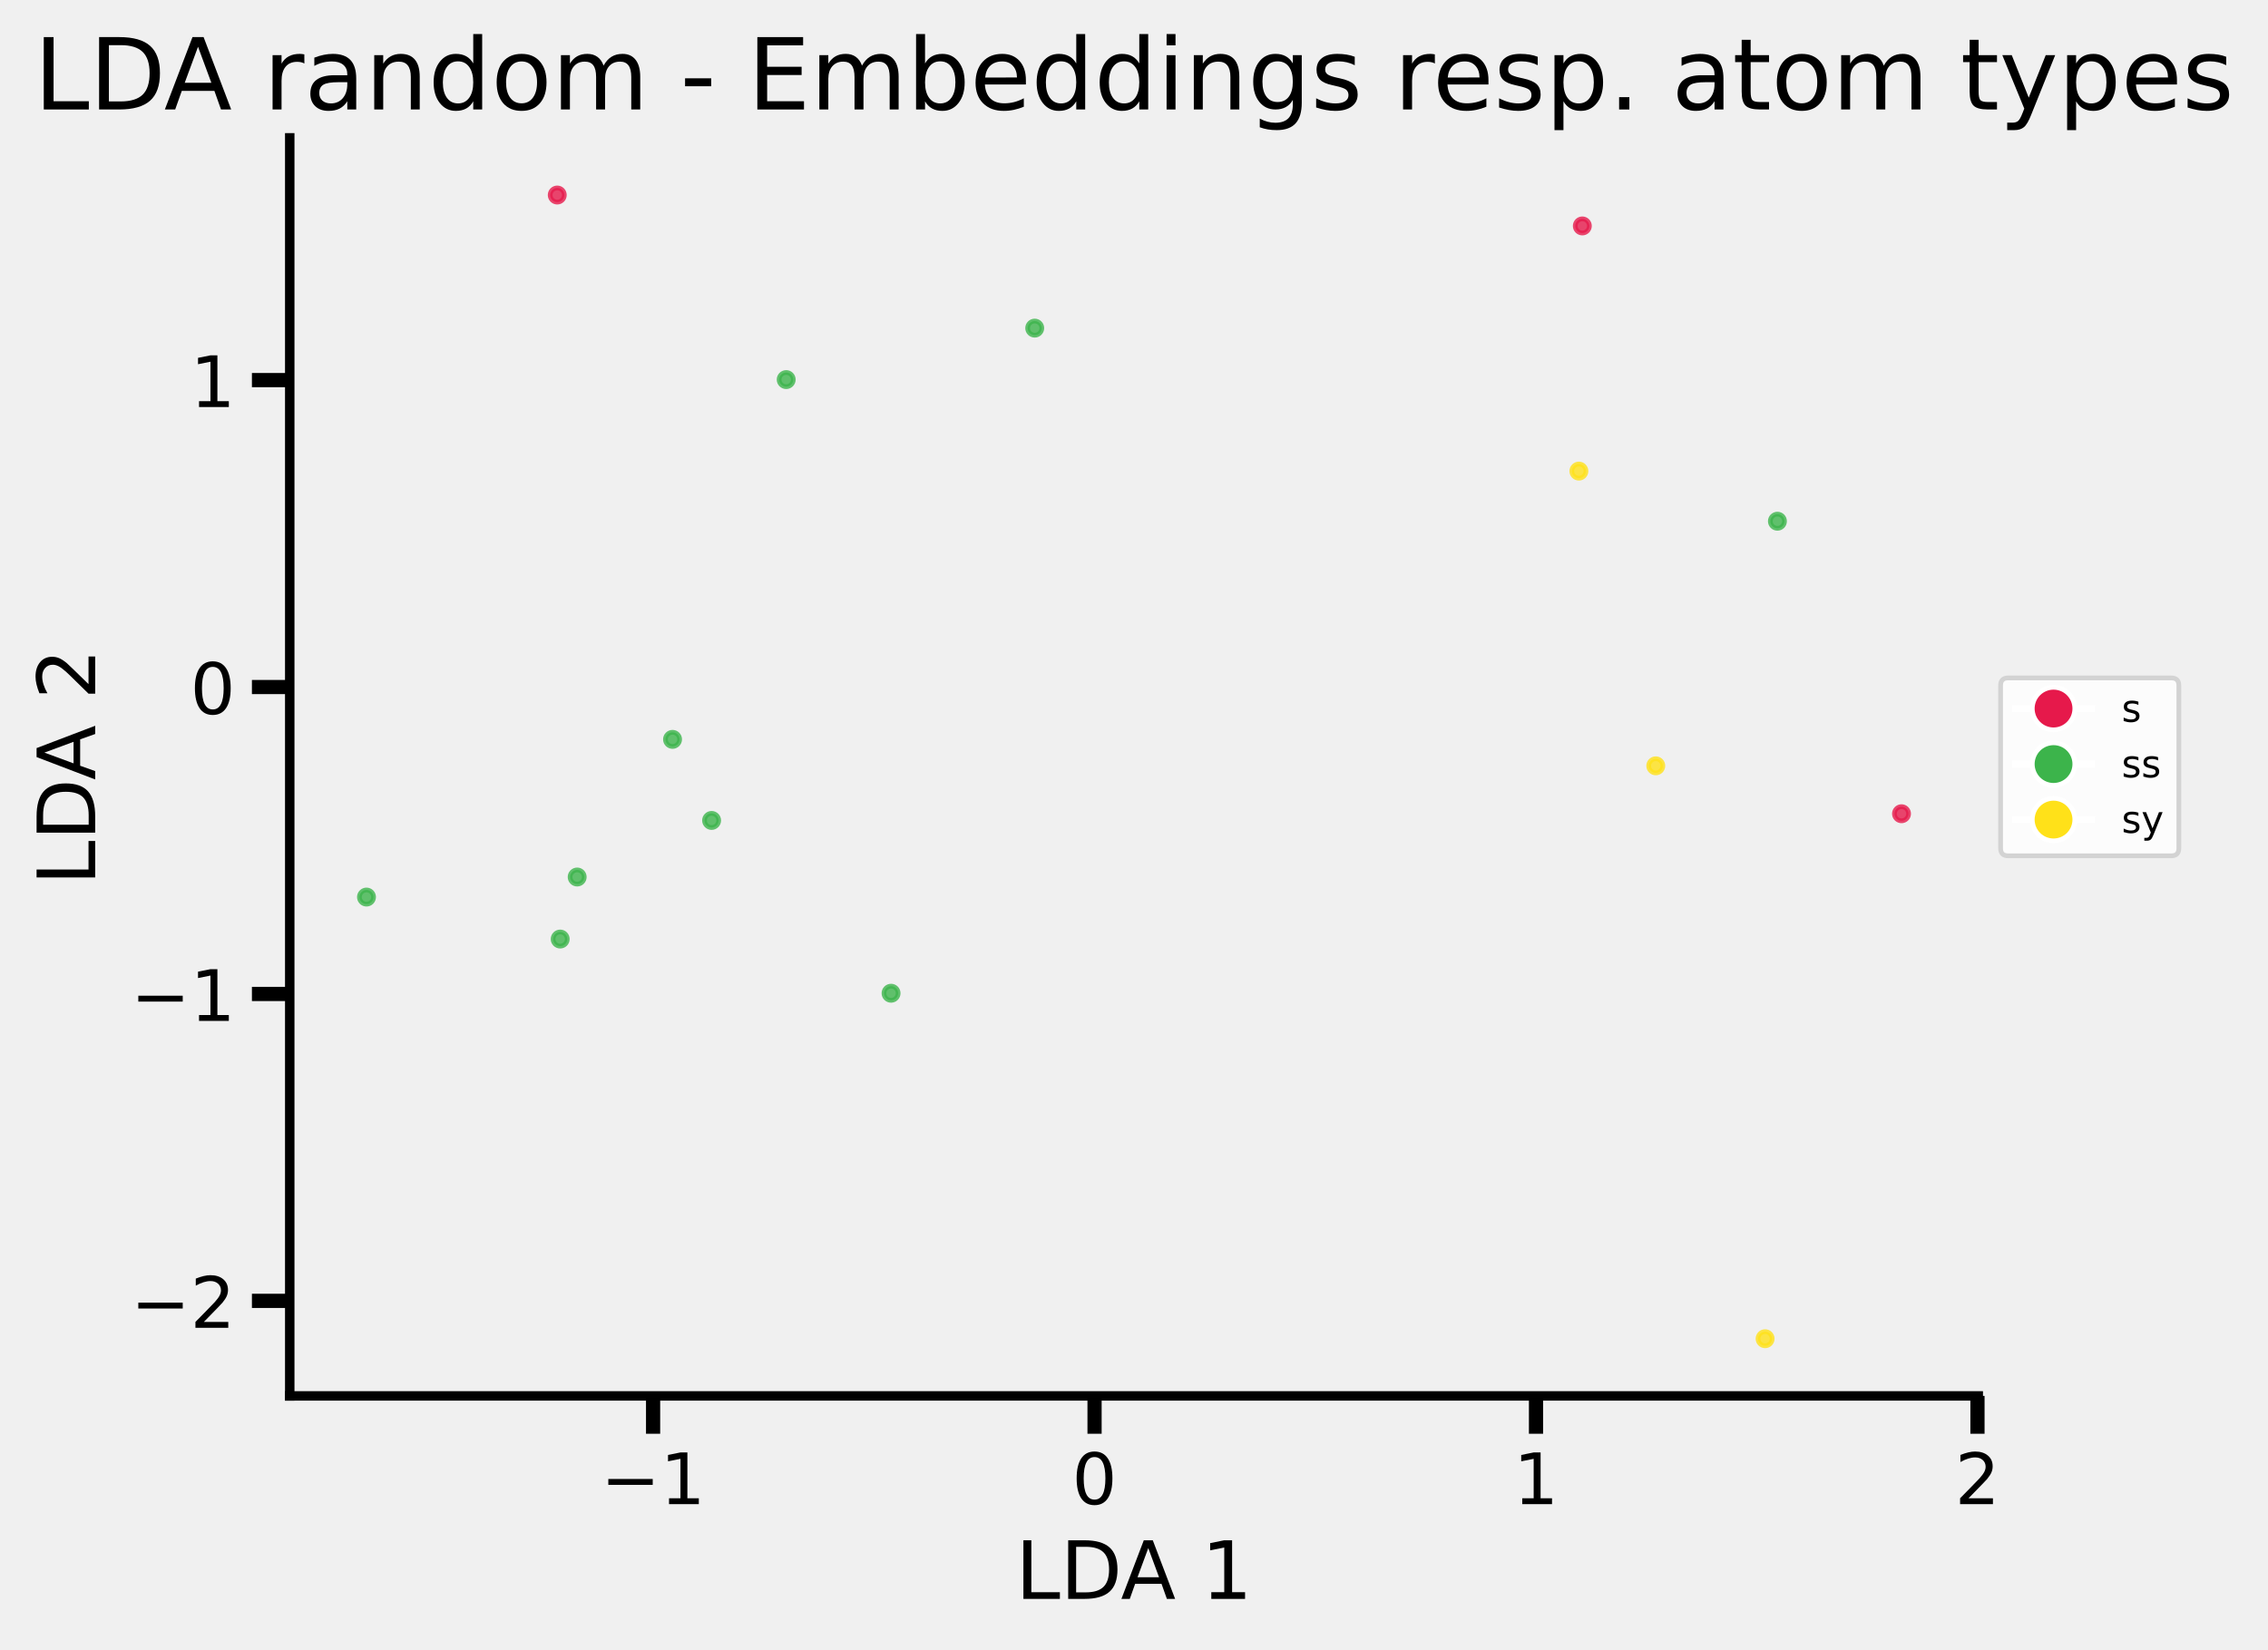
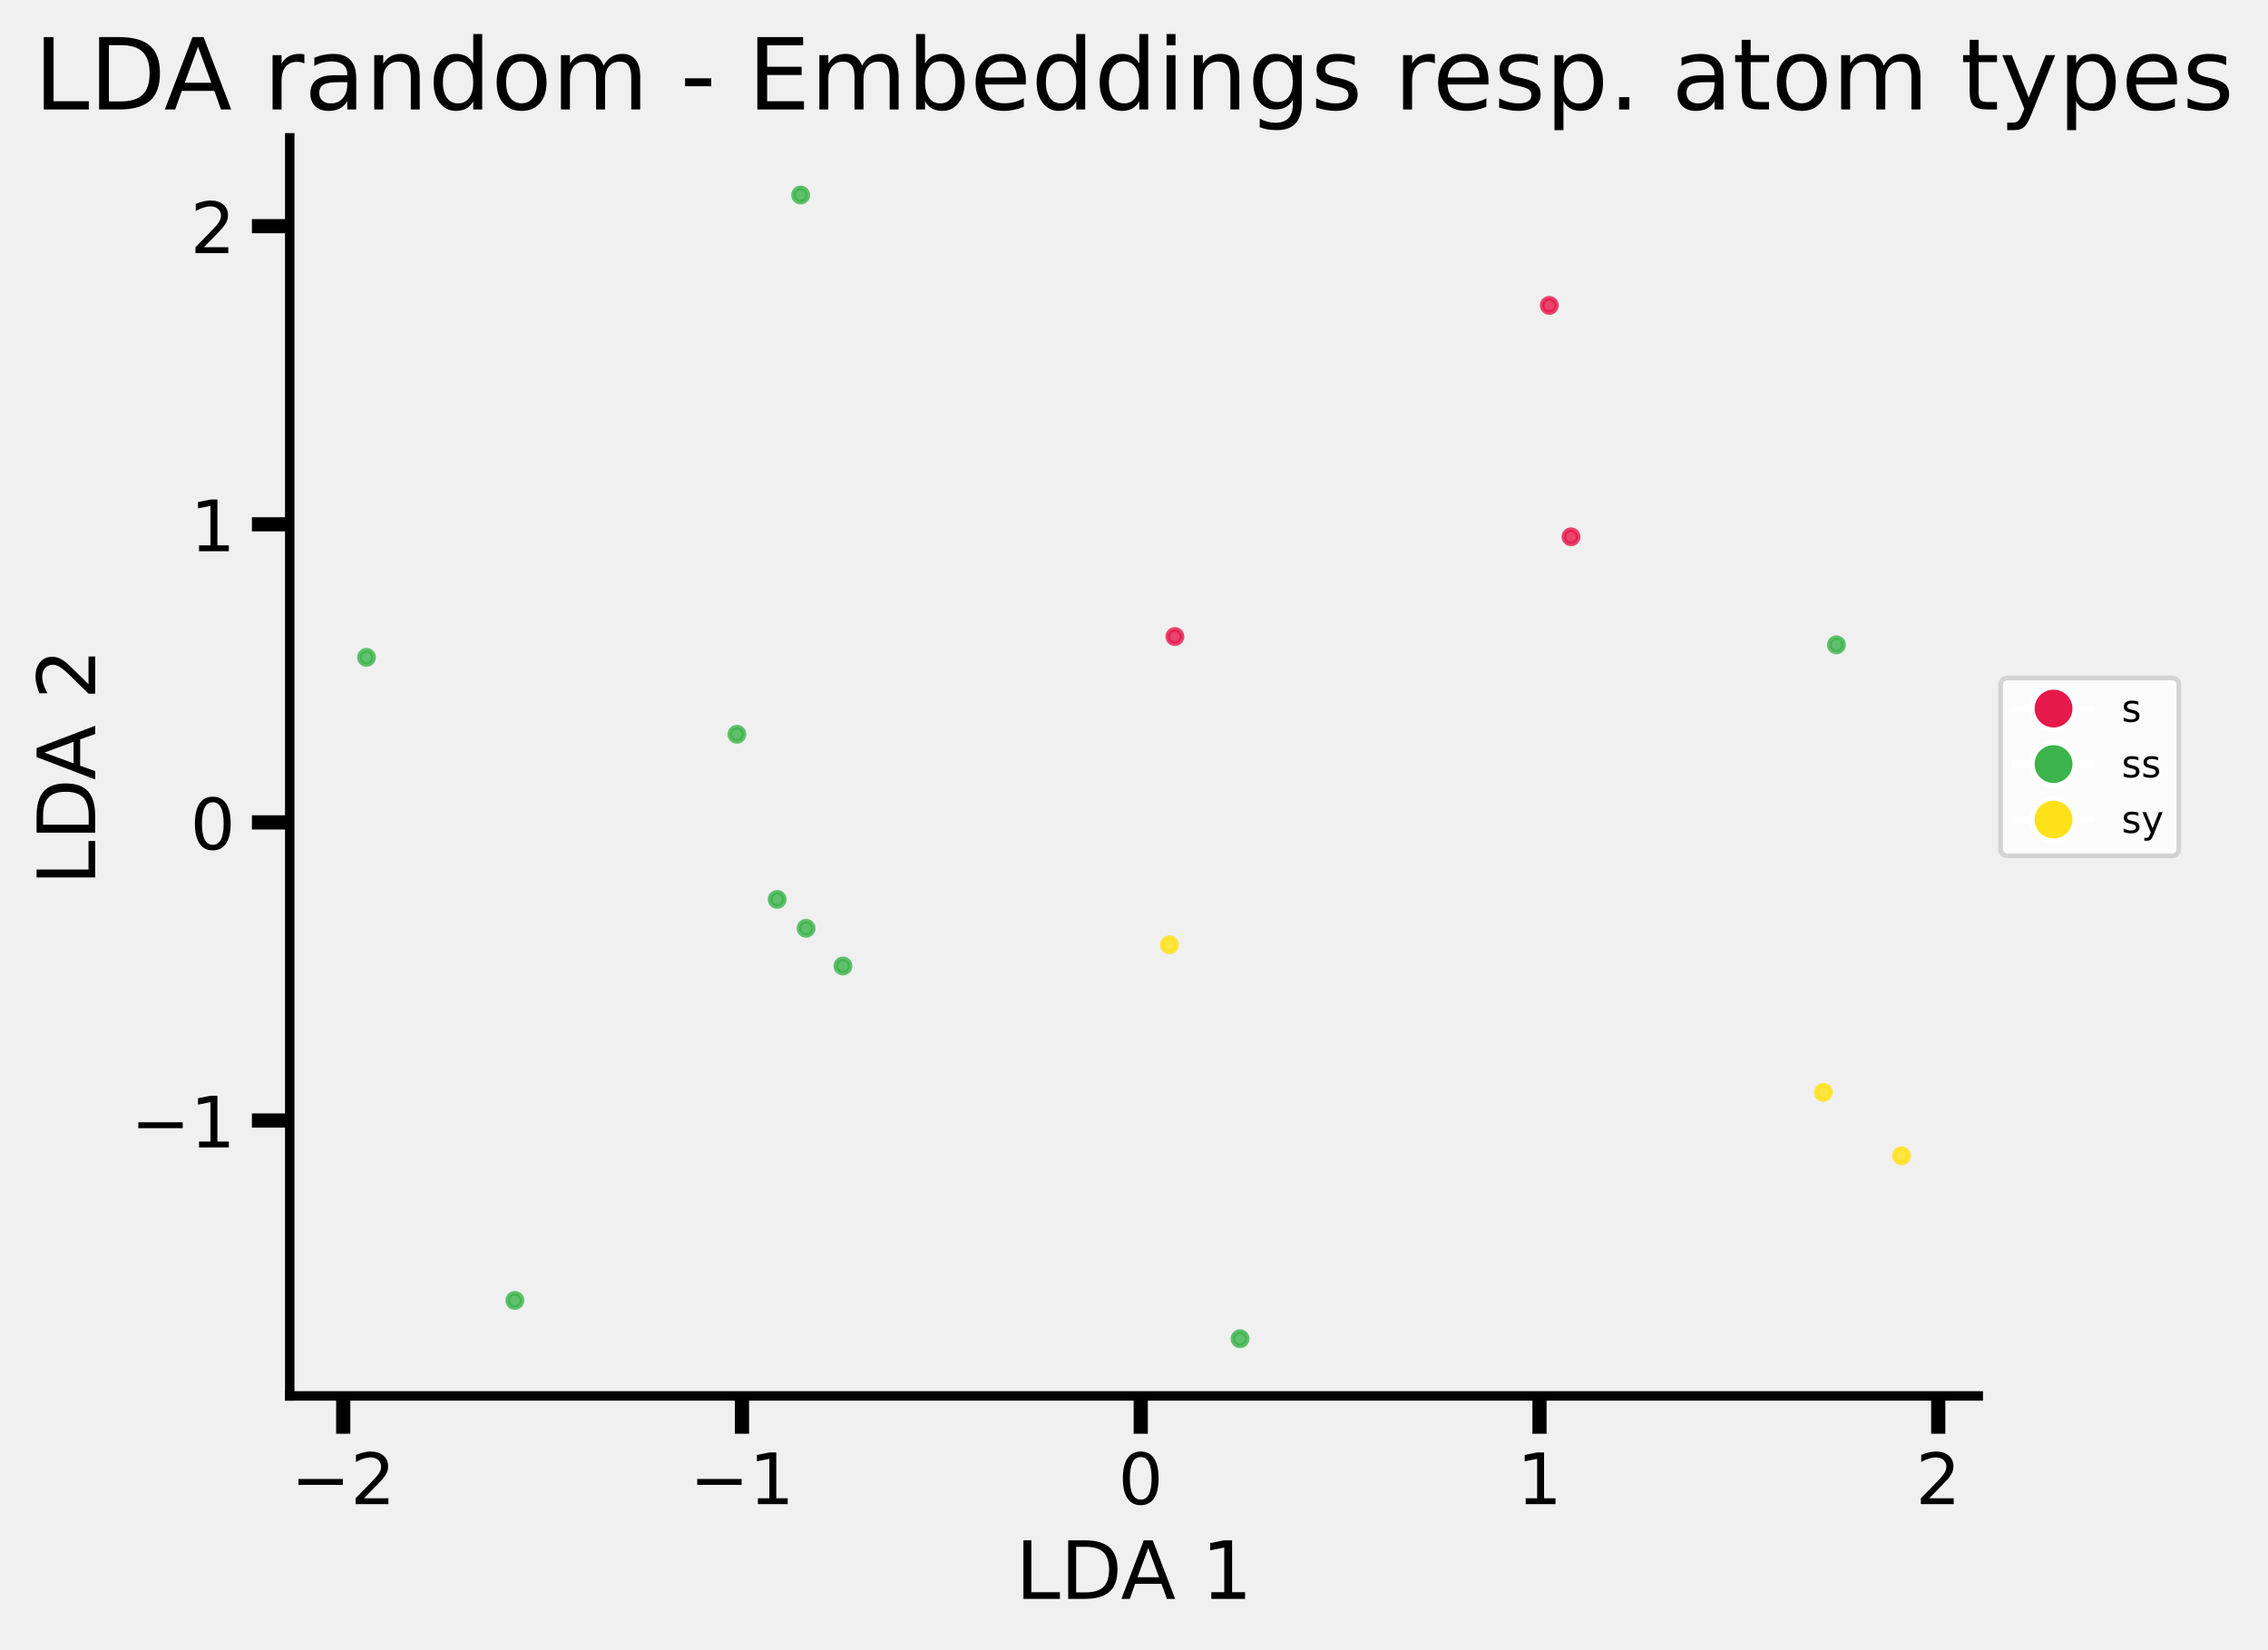
<svg xmlns="http://www.w3.org/2000/svg" xmlns:xlink="http://www.w3.org/1999/xlink" width="479.681pt" height="348.939pt" viewBox="0 0 479.681 348.939" version="1.1">
  <defs>
    <style type="text/css">*{stroke-linejoin: round; stroke-linecap: butt}</style>
  </defs>
  <g id="figure_1">
    <g id="patch_1">
      <path d="M 0 348.939  L 479.681 348.939  L 479.681 -0  L 0 -0  L 0 348.939  z " style="fill: none" />
    </g>
    <g id="axes_1">
      <g id="patch_2">
        <path d="M 61.281 295.269  L 418.401 295.269  L 418.401 29.157  L 61.281 29.157  L 61.281 295.269  z " style="fill: none" />
      </g>
      <g id="PathCollection_1">
        <defs>
-           <path id="C0_0_a6c3ef6065" d="M 0 1.5  C 0.398 1.5 0.779 1.342 1.061 1.061  C 1.342 0.779 1.5 0.398 1.5 -0  C 1.5 -0.398 1.342 -0.779 1.061 -1.061  C 0.779 -1.342 0.398 -1.5 0 -1.5  C -0.398 -1.5 -0.779 -1.342 -1.061 -1.061  C -1.342 -0.779 -1.5 -0.398 -1.5 0  C -1.5 0.398 -1.342 0.779 -1.061 1.061  C -0.779 1.342 -0.398 1.5 0 1.5  z " />
+           <path id="C0_0_329b8da4f5" d="M 0 1.5  C 0.398 1.5 0.779 1.342 1.061 1.061  C 1.342 0.779 1.5 0.398 1.5 -0  C 1.5 -0.398 1.342 -0.779 1.061 -1.061  C 0.779 -1.342 0.398 -1.5 0 -1.5  C -0.398 -1.5 -0.779 -1.342 -1.061 -1.061  C -1.342 -0.779 -1.5 -0.398 -1.5 0  C -1.5 0.398 -1.342 0.779 -1.061 1.061  C -0.779 1.342 -0.398 1.5 0 1.5  z " />
        </defs>
-         <g clip-path="url(#p775136e17a)">
-           <use xlink:href="#C0_0_a6c3ef6065" x="373.318" y="283.173" style="fill: #ffe119; fill-opacity: 0.8; stroke: #ffe119; stroke-opacity: 0.8" />
-         </g>
-         <g clip-path="url(#p775136e17a)">
-           <use xlink:href="#C0_0_a6c3ef6065" x="188.459" y="210.093" style="fill: #3cb44b; fill-opacity: 0.8; stroke: #3cb44b; stroke-opacity: 0.8" />
-         </g>
-         <g clip-path="url(#p775136e17a)">
-           <use xlink:href="#C0_0_a6c3ef6065" x="350.196" y="161.992" style="fill: #ffe119; fill-opacity: 0.8; stroke: #ffe119; stroke-opacity: 0.8" />
-         </g>
-         <g clip-path="url(#p775136e17a)">
-           <use xlink:href="#C0_0_a6c3ef6065" x="375.923" y="110.25" style="fill: #3cb44b; fill-opacity: 0.8; stroke: #3cb44b; stroke-opacity: 0.8" />
-         </g>
-         <g clip-path="url(#p775136e17a)">
-           <use xlink:href="#C0_0_a6c3ef6065" x="334.661" y="47.791" style="fill: #e6194b; fill-opacity: 0.8; stroke: #e6194b; stroke-opacity: 0.8" />
-         </g>
-         <g clip-path="url(#p775136e17a)">
-           <use xlink:href="#C0_0_a6c3ef6065" x="117.858" y="41.253" style="fill: #e6194b; fill-opacity: 0.8; stroke: #e6194b; stroke-opacity: 0.8" />
-         </g>
-         <g clip-path="url(#p775136e17a)">
-           <use xlink:href="#C0_0_a6c3ef6065" x="118.48" y="198.633" style="fill: #3cb44b; fill-opacity: 0.8; stroke: #3cb44b; stroke-opacity: 0.8" />
-         </g>
-         <g clip-path="url(#p775136e17a)">
-           <use xlink:href="#C0_0_a6c3ef6065" x="77.513" y="189.751" style="fill: #3cb44b; fill-opacity: 0.8; stroke: #3cb44b; stroke-opacity: 0.8" />
-         </g>
-         <g clip-path="url(#p775136e17a)">
-           <use xlink:href="#C0_0_a6c3ef6065" x="402.168" y="172.124" style="fill: #e6194b; fill-opacity: 0.8; stroke: #e6194b; stroke-opacity: 0.8" />
-         </g>
-         <g clip-path="url(#p775136e17a)">
-           <use xlink:href="#C0_0_a6c3ef6065" x="166.281" y="80.293" style="fill: #3cb44b; fill-opacity: 0.8; stroke: #3cb44b; stroke-opacity: 0.8" />
-         </g>
-         <g clip-path="url(#p775136e17a)">
-           <use xlink:href="#C0_0_a6c3ef6065" x="150.503" y="173.543" style="fill: #3cb44b; fill-opacity: 0.8; stroke: #3cb44b; stroke-opacity: 0.8" />
-         </g>
-         <g clip-path="url(#p775136e17a)">
-           <use xlink:href="#C0_0_a6c3ef6065" x="218.842" y="69.406" style="fill: #3cb44b; fill-opacity: 0.8; stroke: #3cb44b; stroke-opacity: 0.8" />
-         </g>
-         <g clip-path="url(#p775136e17a)">
-           <use xlink:href="#C0_0_a6c3ef6065" x="122.072" y="185.51" style="fill: #3cb44b; fill-opacity: 0.8; stroke: #3cb44b; stroke-opacity: 0.8" />
-         </g>
-         <g clip-path="url(#p775136e17a)">
-           <use xlink:href="#C0_0_a6c3ef6065" x="142.241" y="156.395" style="fill: #3cb44b; fill-opacity: 0.8; stroke: #3cb44b; stroke-opacity: 0.8" />
-         </g>
-         <g clip-path="url(#p775136e17a)">
-           <use xlink:href="#C0_0_a6c3ef6065" x="333.932" y="99.651" style="fill: #ffe119; fill-opacity: 0.8; stroke: #ffe119; stroke-opacity: 0.8" />
+         <g clip-path="url(#p574c0fd8e7)">
+           <use xlink:href="#C0_0_329b8da4f5" x="178.28" y="204.33" style="fill: #3cb44b; fill-opacity: 0.8; stroke: #3cb44b; stroke-opacity: 0.8" />
+         </g>
+         <g clip-path="url(#p574c0fd8e7)">
+           <use xlink:href="#C0_0_329b8da4f5" x="332.268" y="113.543" style="fill: #e6194b; fill-opacity: 0.8; stroke: #e6194b; stroke-opacity: 0.8" />
+         </g>
+         <g clip-path="url(#p574c0fd8e7)">
+           <use xlink:href="#C0_0_329b8da4f5" x="77.513" y="139.051" style="fill: #3cb44b; fill-opacity: 0.8; stroke: #3cb44b; stroke-opacity: 0.8" />
+         </g>
+         <g clip-path="url(#p574c0fd8e7)">
+           <use xlink:href="#C0_0_329b8da4f5" x="262.261" y="283.173" style="fill: #3cb44b; fill-opacity: 0.8; stroke: #3cb44b; stroke-opacity: 0.8" />
+         </g>
+         <g clip-path="url(#p574c0fd8e7)">
+           <use xlink:href="#C0_0_329b8da4f5" x="155.858" y="155.321" style="fill: #3cb44b; fill-opacity: 0.8; stroke: #3cb44b; stroke-opacity: 0.8" />
+         </g>
+         <g clip-path="url(#p574c0fd8e7)">
+           <use xlink:href="#C0_0_329b8da4f5" x="247.334" y="199.848" style="fill: #ffe119; fill-opacity: 0.8; stroke: #ffe119; stroke-opacity: 0.8" />
+         </g>
+         <g clip-path="url(#p574c0fd8e7)">
+           <use xlink:href="#C0_0_329b8da4f5" x="164.375" y="190.245" style="fill: #3cb44b; fill-opacity: 0.8; stroke: #3cb44b; stroke-opacity: 0.8" />
+         </g>
+         <g clip-path="url(#p574c0fd8e7)">
+           <use xlink:href="#C0_0_329b8da4f5" x="385.646" y="231.06" style="fill: #ffe119; fill-opacity: 0.8; stroke: #ffe119; stroke-opacity: 0.8" />
+         </g>
+         <g clip-path="url(#p574c0fd8e7)">
+           <use xlink:href="#C0_0_329b8da4f5" x="108.885" y="275.071" style="fill: #3cb44b; fill-opacity: 0.8; stroke: #3cb44b; stroke-opacity: 0.8" />
+         </g>
+         <g clip-path="url(#p574c0fd8e7)">
+           <use xlink:href="#C0_0_329b8da4f5" x="170.484" y="196.36" style="fill: #3cb44b; fill-opacity: 0.8; stroke: #3cb44b; stroke-opacity: 0.8" />
+         </g>
+         <g clip-path="url(#p574c0fd8e7)">
+           <use xlink:href="#C0_0_329b8da4f5" x="248.488" y="134.648" style="fill: #e6194b; fill-opacity: 0.8; stroke: #e6194b; stroke-opacity: 0.8" />
+         </g>
+         <g clip-path="url(#p574c0fd8e7)">
+           <use xlink:href="#C0_0_329b8da4f5" x="388.406" y="136.402" style="fill: #3cb44b; fill-opacity: 0.8; stroke: #3cb44b; stroke-opacity: 0.8" />
+         </g>
+         <g clip-path="url(#p574c0fd8e7)">
+           <use xlink:href="#C0_0_329b8da4f5" x="402.168" y="244.472" style="fill: #ffe119; fill-opacity: 0.8; stroke: #ffe119; stroke-opacity: 0.8" />
+         </g>
+         <g clip-path="url(#p574c0fd8e7)">
+           <use xlink:href="#C0_0_329b8da4f5" x="327.676" y="64.601" style="fill: #e6194b; fill-opacity: 0.8; stroke: #e6194b; stroke-opacity: 0.8" />
+         </g>
+         <g clip-path="url(#p574c0fd8e7)">
+           <use xlink:href="#C0_0_329b8da4f5" x="169.333" y="41.253" style="fill: #3cb44b; fill-opacity: 0.8; stroke: #3cb44b; stroke-opacity: 0.8" />
        </g>
      </g>
      <g id="matplotlib.axis_1">
        <g id="xtick_1">
          <g id="line2d_1">
            <defs>
-               <path id="m37bdaffd65" d="M 0 0  L 0 8  " style="stroke: #000000; stroke-width: 3" />
+               <path id="m5e75b695c0" d="M 0 0  L 0 8  " style="stroke: #000000; stroke-width: 3" />
            </defs>
            <g>
-               <use xlink:href="#m37bdaffd65" x="138.128" y="295.269" style="stroke: #000000; stroke-width: 3" />
+               <use xlink:href="#m5e75b695c0" x="72.594" y="295.269" style="stroke: #000000; stroke-width: 3" />
            </g>
          </g>
          <g id="text_1">
-             <g transform="translate(127.0712 318.1664) scale(0.15 -0.15)">
+             <g transform="translate(61.537 318.1664) scale(0.15 -0.15)">
              <defs>
                <path id="DejaVuSans-2212" d="M 678 2272  L 4684 2272  L 4684 1741  L 678 1741  L 678 2272  z " transform="scale(0.015625)" />
+                 <path id="DejaVuSans-32" d="M 1228 531  L 3431 531  L 3431 0  L 469 0  L 469 531  Q 828 903 1448 1529  Q 2069 2156 2228 2338  Q 2531 2678 2651 2914  Q 2772 3150 2772 3378  Q 2772 3750 2511 3984  Q 2250 4219 1831 4219  Q 1534 4219 1204 4116  Q 875 4013 500 3803  L 500 4441  Q 881 4594 1212 4672  Q 1544 4750 1819 4750  Q 2544 4750 2975 4387  Q 3406 4025 3406 3419  Q 3406 3131 3298 2873  Q 3191 2616 2906 2266  Q 2828 2175 2409 1742  Q 1991 1309 1228 531  z " transform="scale(0.015625)" />
+               </defs>
+               <use xlink:href="#DejaVuSans-2212" />
+               <use xlink:href="#DejaVuSans-32" x="83.789" />
+             </g>
+           </g>
+         </g>
+         <g id="xtick_2">
+           <g id="line2d_2">
+             <g>
+               <use xlink:href="#m5e75b695c0" x="156.929" y="295.269" style="stroke: #000000; stroke-width: 3" />
+             </g>
+           </g>
+           <g id="text_2">
+             <g transform="translate(145.8727 318.1664) scale(0.15 -0.15)">
+               <defs>
                <path id="DejaVuSans-31" d="M 794 531  L 1825 531  L 1825 4091  L 703 3866  L 703 4441  L 1819 4666  L 2450 4666  L 2450 531  L 3481 531  L 3481 0  L 794 0  L 794 531  z " transform="scale(0.015625)" />
              </defs>
              <use xlink:href="#DejaVuSans-2212" />
              <use xlink:href="#DejaVuSans-31" x="83.789" />
            </g>
          </g>
        </g>
-         <g id="xtick_2">
-           <g id="line2d_2">
-             <g>
-               <use xlink:href="#m37bdaffd65" x="231.497" y="295.269" style="stroke: #000000; stroke-width: 3" />
-             </g>
-           </g>
-           <g id="text_2">
-             <g transform="translate(226.7247 318.1664) scale(0.15 -0.15)">
+         <g id="xtick_3">
+           <g id="line2d_3">
+             <g>
+               <use xlink:href="#m5e75b695c0" x="241.265" y="295.269" style="stroke: #000000; stroke-width: 3" />
+             </g>
+           </g>
+           <g id="text_3">
+             <g transform="translate(236.4931 318.1664) scale(0.15 -0.15)">
              <defs>
                <path id="DejaVuSans-30" d="M 2034 4250  Q 1547 4250 1301 3770  Q 1056 3291 1056 2328  Q 1056 1369 1301 889  Q 1547 409 2034 409  Q 2525 409 2770 889  Q 3016 1369 3016 2328  Q 3016 3291 2770 3770  Q 2525 4250 2034 4250  z M 2034 4750  Q 2819 4750 3233 4129  Q 3647 3509 3647 2328  Q 3647 1150 3233 529  Q 2819 -91 2034 -91  Q 1250 -91 836 529  Q 422 1150 422 2328  Q 422 3509 836 4129  Q 1250 4750 2034 4750  z " transform="scale(0.015625)" />
              </defs>
              <use xlink:href="#DejaVuSans-30" />
            </g>
          </g>
        </g>
-         <g id="xtick_3">
-           <g id="line2d_3">
-             <g>
-               <use xlink:href="#m37bdaffd65" x="324.865" y="295.269" style="stroke: #000000; stroke-width: 3" />
-             </g>
-           </g>
-           <g id="text_3">
-             <g transform="translate(320.0934 318.1664) scale(0.15 -0.15)">
-               <use xlink:href="#DejaVuSans-31" />
-             </g>
-           </g>
-         </g>
        <g id="xtick_4">
          <g id="line2d_4">
            <g>
-               <use xlink:href="#m37bdaffd65" x="418.234" y="295.269" style="stroke: #000000; stroke-width: 3" />
+               <use xlink:href="#m5e75b695c0" x="325.601" y="295.269" style="stroke: #000000; stroke-width: 3" />
            </g>
          </g>
          <g id="text_4">
-             <g transform="translate(413.4621 318.1664) scale(0.15 -0.15)">
-               <defs>
-                 <path id="DejaVuSans-32" d="M 1228 531  L 3431 531  L 3431 0  L 469 0  L 469 531  Q 828 903 1448 1529  Q 2069 2156 2228 2338  Q 2531 2678 2651 2914  Q 2772 3150 2772 3378  Q 2772 3750 2511 3984  Q 2250 4219 1831 4219  Q 1534 4219 1204 4116  Q 875 4013 500 3803  L 500 4441  Q 881 4594 1212 4672  Q 1544 4750 1819 4750  Q 2544 4750 2975 4387  Q 3406 4025 3406 3419  Q 3406 3131 3298 2873  Q 3191 2616 2906 2266  Q 2828 2175 2409 1742  Q 1991 1309 1228 531  z " transform="scale(0.015625)" />
-               </defs>
+             <g transform="translate(320.8288 318.1664) scale(0.15 -0.15)">
+               <use xlink:href="#DejaVuSans-31" />
+             </g>
+           </g>
+         </g>
+         <g id="xtick_5">
+           <g id="line2d_5">
+             <g>
+               <use xlink:href="#m5e75b695c0" x="409.936" y="295.269" style="stroke: #000000; stroke-width: 3" />
+             </g>
+           </g>
+           <g id="text_5">
+             <g transform="translate(405.1645 318.1664) scale(0.15 -0.15)">
              <use xlink:href="#DejaVuSans-32" />
            </g>
          </g>
        </g>
-         <g id="text_5">
+         <g id="text_6">
          <g transform="translate(214.7842 338.2033) scale(0.17 -0.17)">
            <defs>
              <path id="DejaVuSans-4c" d="M 628 4666  L 1259 4666  L 1259 531  L 3531 531  L 3531 0  L 628 0  L 628 4666  z " transform="scale(0.015625)" />
              <path id="DejaVuSans-44" d="M 1259 4147  L 1259 519  L 2022 519  Q 2988 519 3436 956  Q 3884 1394 3884 2338  Q 3884 3275 3436 3711  Q 2988 4147 2022 4147  L 1259 4147  z M 628 4666  L 1925 4666  Q 3281 4666 3915 4102  Q 4550 3538 4550 2338  Q 4550 1131 3912 565  Q 3275 0 1925 0  L 628 0  L 628 4666  z " transform="scale(0.015625)" />
              <path id="DejaVuSans-41" d="M 2188 4044  L 1331 1722  L 3047 1722  L 2188 4044  z M 1831 4666  L 2547 4666  L 4325 0  L 3669 0  L 3244 1197  L 1141 1197  L 716 0  L 50 0  L 1831 4666  z " transform="scale(0.015625)" />
              <path id="DejaVuSans-20" transform="scale(0.015625)" />
            </defs>
            <use xlink:href="#DejaVuSans-4c" />
            <use xlink:href="#DejaVuSans-44" x="55.713" />
            <use xlink:href="#DejaVuSans-41" x="130.965" />
            <use xlink:href="#DejaVuSans-20" x="199.373" />
            <use xlink:href="#DejaVuSans-31" x="231.16" />
          </g>
        </g>
      </g>
      <g id="matplotlib.axis_2">
        <g id="ytick_1">
-           <g id="line2d_5">
+           <g id="line2d_6">
            <defs>
-               <path id="m90597610eb" d="M 0 0  L -8 0  " style="stroke: #000000; stroke-width: 3" />
+               <path id="m144048b634" d="M 0 0  L -8 0  " style="stroke: #000000; stroke-width: 3" />
            </defs>
            <g>
-               <use xlink:href="#m90597610eb" x="61.281" y="275.166" style="stroke: #000000; stroke-width: 3" />
-             </g>
-           </g>
-           <g id="text_6">
-             <g transform="translate(27.66734 280.8652) scale(0.15 -0.15)">
-               <use xlink:href="#DejaVuSans-2212" />
-               <use xlink:href="#DejaVuSans-32" x="83.789" />
-             </g>
-           </g>
-         </g>
-         <g id="ytick_2">
-           <g id="line2d_6">
-             <g>
-               <use xlink:href="#m90597610eb" x="61.281" y="210.245" style="stroke: #000000; stroke-width: 3" />
+               <use xlink:href="#m144048b634" x="61.281" y="237.017" style="stroke: #000000; stroke-width: 3" />
            </g>
          </g>
          <g id="text_7">
-             <g transform="translate(27.66734 215.9439) scale(0.15 -0.15)">
+             <g transform="translate(27.66734 242.7154) scale(0.15 -0.15)">
              <use xlink:href="#DejaVuSans-2212" />
              <use xlink:href="#DejaVuSans-31" x="83.789" />
            </g>
          </g>
        </g>
+         <g id="ytick_2">
+           <g id="line2d_7">
+             <g>
+               <use xlink:href="#m144048b634" x="61.281" y="173.958" style="stroke: #000000; stroke-width: 3" />
+             </g>
+           </g>
+           <g id="text_8">
+             <g transform="translate(40.23687 179.6572) scale(0.15 -0.15)">
+               <use xlink:href="#DejaVuSans-30" />
+             </g>
+           </g>
+         </g>
        <g id="ytick_3">
-           <g id="line2d_7">
-             <g>
-               <use xlink:href="#m90597610eb" x="61.281" y="145.324" style="stroke: #000000; stroke-width: 3" />
-             </g>
-           </g>
-           <g id="text_8">
-             <g transform="translate(40.23687 151.0226) scale(0.15 -0.15)">
-               <use xlink:href="#DejaVuSans-30" />
+           <g id="line2d_8">
+             <g>
+               <use xlink:href="#m144048b634" x="61.281" y="110.9" style="stroke: #000000; stroke-width: 3" />
+             </g>
+           </g>
+           <g id="text_9">
+             <g transform="translate(40.23687 116.5991) scale(0.15 -0.15)">
+               <use xlink:href="#DejaVuSans-31" />
            </g>
          </g>
        </g>
        <g id="ytick_4">
-           <g id="line2d_8">
-             <g>
-               <use xlink:href="#m90597610eb" x="61.281" y="80.403" style="stroke: #000000; stroke-width: 3" />
-             </g>
-           </g>
-           <g id="text_9">
-             <g transform="translate(40.23687 86.10134) scale(0.15 -0.15)">
-               <use xlink:href="#DejaVuSans-31" />
-             </g>
-           </g>
-         </g>
-         <g id="text_10">
+           <g id="line2d_9">
+             <g>
+               <use xlink:href="#m144048b634" x="61.281" y="47.842" style="stroke: #000000; stroke-width: 3" />
+             </g>
+           </g>
+           <g id="text_10">
+             <g transform="translate(40.23687 53.54095) scale(0.15 -0.15)">
+               <use xlink:href="#DejaVuSans-32" />
+             </g>
+           </g>
+         </g>
+         <g id="text_11">
          <g transform="translate(20.13188 187.2691) rotate(-90) scale(0.17 -0.17)">
            <use xlink:href="#DejaVuSans-4c" />
            <use xlink:href="#DejaVuSans-44" x="55.713" />
            <use xlink:href="#DejaVuSans-41" x="130.965" />
            <use xlink:href="#DejaVuSans-20" x="199.373" />
            <use xlink:href="#DejaVuSans-32" x="231.16" />
          </g>
        </g>
      </g>
      <g id="patch_3">
        <path d="M 61.281 295.269  L 61.281 29.157  " style="fill: none; stroke: #000000; stroke-width: 2; stroke-linejoin: miter; stroke-linecap: square" />
      </g>
      <g id="patch_4">
        <path d="M 61.281 295.269  L 418.401 295.269  " style="fill: none; stroke: #000000; stroke-width: 2; stroke-linejoin: miter; stroke-linecap: square" />
      </g>
-       <g id="text_11">
+       <g id="text_12">
        <g transform="translate(7.2 23.15672) scale(0.21 -0.21)">
          <defs>
            <path id="DejaVuSans-72" d="M 2631 2963  Q 2534 3019 2420 3045  Q 2306 3072 2169 3072  Q 1681 3072 1420 2755  Q 1159 2438 1159 1844  L 1159 0  L 581 0  L 581 3500  L 1159 3500  L 1159 2956  Q 1341 3275 1631 3429  Q 1922 3584 2338 3584  Q 2397 3584 2469 3576  Q 2541 3569 2628 3553  L 2631 2963  z " transform="scale(0.015625)" />
            <path id="DejaVuSans-61" d="M 2194 1759  Q 1497 1759 1228 1600  Q 959 1441 959 1056  Q 959 750 1161 570  Q 1363 391 1709 391  Q 2188 391 2477 730  Q 2766 1069 2766 1631  L 2766 1759  L 2194 1759  z M 3341 1997  L 3341 0  L 2766 0  L 2766 531  Q 2569 213 2275 61  Q 1981 -91 1556 -91  Q 1019 -91 701 211  Q 384 513 384 1019  Q 384 1609 779 1909  Q 1175 2209 1959 2209  L 2766 2209  L 2766 2266  Q 2766 2663 2505 2880  Q 2244 3097 1772 3097  Q 1472 3097 1187 3025  Q 903 2953 641 2809  L 641 3341  Q 956 3463 1253 3523  Q 1550 3584 1831 3584  Q 2591 3584 2966 3190  Q 3341 2797 3341 1997  z " transform="scale(0.015625)" />
            <path id="DejaVuSans-6e" d="M 3513 2113  L 3513 0  L 2938 0  L 2938 2094  Q 2938 2591 2744 2837  Q 2550 3084 2163 3084  Q 1697 3084 1428 2787  Q 1159 2491 1159 1978  L 1159 0  L 581 0  L 581 3500  L 1159 3500  L 1159 2956  Q 1366 3272 1645 3428  Q 1925 3584 2291 3584  Q 2894 3584 3203 3211  Q 3513 2838 3513 2113  z " transform="scale(0.015625)" />
            <path id="DejaVuSans-64" d="M 2906 2969  L 2906 4863  L 3481 4863  L 3481 0  L 2906 0  L 2906 525  Q 2725 213 2448 61  Q 2172 -91 1784 -91  Q 1150 -91 751 415  Q 353 922 353 1747  Q 353 2572 751 3078  Q 1150 3584 1784 3584  Q 2172 3584 2448 3432  Q 2725 3281 2906 2969  z M 947 1747  Q 947 1113 1208 752  Q 1469 391 1925 391  Q 2381 391 2643 752  Q 2906 1113 2906 1747  Q 2906 2381 2643 2742  Q 2381 3103 1925 3103  Q 1469 3103 1208 2742  Q 947 2381 947 1747  z " transform="scale(0.015625)" />
            <path id="DejaVuSans-6f" d="M 1959 3097  Q 1497 3097 1228 2736  Q 959 2375 959 1747  Q 959 1119 1226 758  Q 1494 397 1959 397  Q 2419 397 2687 759  Q 2956 1122 2956 1747  Q 2956 2369 2687 2733  Q 2419 3097 1959 3097  z M 1959 3584  Q 2709 3584 3137 3096  Q 3566 2609 3566 1747  Q 3566 888 3137 398  Q 2709 -91 1959 -91  Q 1206 -91 779 398  Q 353 888 353 1747  Q 353 2609 779 3096  Q 1206 3584 1959 3584  z " transform="scale(0.015625)" />
            <path id="DejaVuSans-6d" d="M 3328 2828  Q 3544 3216 3844 3400  Q 4144 3584 4550 3584  Q 5097 3584 5394 3201  Q 5691 2819 5691 2113  L 5691 0  L 5113 0  L 5113 2094  Q 5113 2597 4934 2840  Q 4756 3084 4391 3084  Q 3944 3084 3684 2787  Q 3425 2491 3425 1978  L 3425 0  L 2847 0  L 2847 2094  Q 2847 2600 2669 2842  Q 2491 3084 2119 3084  Q 1678 3084 1418 2786  Q 1159 2488 1159 1978  L 1159 0  L 581 0  L 581 3500  L 1159 3500  L 1159 2956  Q 1356 3278 1631 3431  Q 1906 3584 2284 3584  Q 2666 3584 2933 3390  Q 3200 3197 3328 2828  z " transform="scale(0.015625)" />
            <path id="DejaVuSans-2d" d="M 313 2009  L 1997 2009  L 1997 1497  L 313 1497  L 313 2009  z " transform="scale(0.015625)" />
            <path id="DejaVuSans-45" d="M 628 4666  L 3578 4666  L 3578 4134  L 1259 4134  L 1259 2753  L 3481 2753  L 3481 2222  L 1259 2222  L 1259 531  L 3634 531  L 3634 0  L 628 0  L 628 4666  z " transform="scale(0.015625)" />
            <path id="DejaVuSans-62" d="M 3116 1747  Q 3116 2381 2855 2742  Q 2594 3103 2138 3103  Q 1681 3103 1420 2742  Q 1159 2381 1159 1747  Q 1159 1113 1420 752  Q 1681 391 2138 391  Q 2594 391 2855 752  Q 3116 1113 3116 1747  z M 1159 2969  Q 1341 3281 1617 3432  Q 1894 3584 2278 3584  Q 2916 3584 3314 3078  Q 3713 2572 3713 1747  Q 3713 922 3314 415  Q 2916 -91 2278 -91  Q 1894 -91 1617 61  Q 1341 213 1159 525  L 1159 0  L 581 0  L 581 4863  L 1159 4863  L 1159 2969  z " transform="scale(0.015625)" />
            <path id="DejaVuSans-65" d="M 3597 1894  L 3597 1613  L 953 1613  Q 991 1019 1311 708  Q 1631 397 2203 397  Q 2534 397 2845 478  Q 3156 559 3463 722  L 3463 178  Q 3153 47 2828 -22  Q 2503 -91 2169 -91  Q 1331 -91 842 396  Q 353 884 353 1716  Q 353 2575 817 3079  Q 1281 3584 2069 3584  Q 2775 3584 3186 3129  Q 3597 2675 3597 1894  z M 3022 2063  Q 3016 2534 2758 2815  Q 2500 3097 2075 3097  Q 1594 3097 1305 2825  Q 1016 2553 972 2059  L 3022 2063  z " transform="scale(0.015625)" />
            <path id="DejaVuSans-69" d="M 603 3500  L 1178 3500  L 1178 0  L 603 0  L 603 3500  z M 603 4863  L 1178 4863  L 1178 4134  L 603 4134  L 603 4863  z " transform="scale(0.015625)" />
            <path id="DejaVuSans-67" d="M 2906 1791  Q 2906 2416 2648 2759  Q 2391 3103 1925 3103  Q 1463 3103 1205 2759  Q 947 2416 947 1791  Q 947 1169 1205 825  Q 1463 481 1925 481  Q 2391 481 2648 825  Q 2906 1169 2906 1791  z M 3481 434  Q 3481 -459 3084 -895  Q 2688 -1331 1869 -1331  Q 1566 -1331 1297 -1286  Q 1028 -1241 775 -1147  L 775 -588  Q 1028 -725 1275 -790  Q 1522 -856 1778 -856  Q 2344 -856 2625 -561  Q 2906 -266 2906 331  L 2906 616  Q 2728 306 2450 153  Q 2172 0 1784 0  Q 1141 0 747 490  Q 353 981 353 1791  Q 353 2603 747 3093  Q 1141 3584 1784 3584  Q 2172 3584 2450 3431  Q 2728 3278 2906 2969  L 2906 3500  L 3481 3500  L 3481 434  z " transform="scale(0.015625)" />
            <path id="DejaVuSans-73" d="M 2834 3397  L 2834 2853  Q 2591 2978 2328 3040  Q 2066 3103 1784 3103  Q 1356 3103 1142 2972  Q 928 2841 928 2578  Q 928 2378 1081 2264  Q 1234 2150 1697 2047  L 1894 2003  Q 2506 1872 2764 1633  Q 3022 1394 3022 966  Q 3022 478 2636 193  Q 2250 -91 1575 -91  Q 1294 -91 989 -36  Q 684 19 347 128  L 347 722  Q 666 556 975 473  Q 1284 391 1588 391  Q 1994 391 2212 530  Q 2431 669 2431 922  Q 2431 1156 2273 1281  Q 2116 1406 1581 1522  L 1381 1569  Q 847 1681 609 1914  Q 372 2147 372 2553  Q 372 3047 722 3315  Q 1072 3584 1716 3584  Q 2034 3584 2315 3537  Q 2597 3491 2834 3397  z " transform="scale(0.015625)" />
            <path id="DejaVuSans-70" d="M 1159 525  L 1159 -1331  L 581 -1331  L 581 3500  L 1159 3500  L 1159 2969  Q 1341 3281 1617 3432  Q 1894 3584 2278 3584  Q 2916 3584 3314 3078  Q 3713 2572 3713 1747  Q 3713 922 3314 415  Q 2916 -91 2278 -91  Q 1894 -91 1617 61  Q 1341 213 1159 525  z M 3116 1747  Q 3116 2381 2855 2742  Q 2594 3103 2138 3103  Q 1681 3103 1420 2742  Q 1159 2381 1159 1747  Q 1159 1113 1420 752  Q 1681 391 2138 391  Q 2594 391 2855 752  Q 3116 1113 3116 1747  z " transform="scale(0.015625)" />
            <path id="DejaVuSans-2e" d="M 684 794  L 1344 794  L 1344 0  L 684 0  L 684 794  z " transform="scale(0.015625)" />
            <path id="DejaVuSans-74" d="M 1172 4494  L 1172 3500  L 2356 3500  L 2356 3053  L 1172 3053  L 1172 1153  Q 1172 725 1289 603  Q 1406 481 1766 481  L 2356 481  L 2356 0  L 1766 0  Q 1100 0 847 248  Q 594 497 594 1153  L 594 3053  L 172 3053  L 172 3500  L 594 3500  L 594 4494  L 1172 4494  z " transform="scale(0.015625)" />
            <path id="DejaVuSans-79" d="M 2059 -325  Q 1816 -950 1584 -1140  Q 1353 -1331 966 -1331  L 506 -1331  L 506 -850  L 844 -850  Q 1081 -850 1212 -737  Q 1344 -625 1503 -206  L 1606 56  L 191 3500  L 800 3500  L 1894 763  L 2988 3500  L 3597 3500  L 2059 -325  z " transform="scale(0.015625)" />
          </defs>
          <use xlink:href="#DejaVuSans-4c" />
          <use xlink:href="#DejaVuSans-44" x="55.713" />
          <use xlink:href="#DejaVuSans-41" x="130.965" />
          <use xlink:href="#DejaVuSans-20" x="199.373" />
          <use xlink:href="#DejaVuSans-72" x="231.16" />
          <use xlink:href="#DejaVuSans-61" x="272.273" />
          <use xlink:href="#DejaVuSans-6e" x="333.553" />
          <use xlink:href="#DejaVuSans-64" x="396.932" />
          <use xlink:href="#DejaVuSans-6f" x="460.408" />
          <use xlink:href="#DejaVuSans-6d" x="521.59" />
          <use xlink:href="#DejaVuSans-20" x="619.002" />
          <use xlink:href="#DejaVuSans-2d" x="650.789" />
          <use xlink:href="#DejaVuSans-20" x="686.873" />
          <use xlink:href="#DejaVuSans-45" x="718.66" />
          <use xlink:href="#DejaVuSans-6d" x="781.844" />
          <use xlink:href="#DejaVuSans-62" x="879.256" />
          <use xlink:href="#DejaVuSans-65" x="942.732" />
          <use xlink:href="#DejaVuSans-64" x="1004.256" />
          <use xlink:href="#DejaVuSans-64" x="1067.732" />
          <use xlink:href="#DejaVuSans-69" x="1131.209" />
          <use xlink:href="#DejaVuSans-6e" x="1158.992" />
          <use xlink:href="#DejaVuSans-67" x="1222.371" />
          <use xlink:href="#DejaVuSans-73" x="1285.848" />
          <use xlink:href="#DejaVuSans-20" x="1337.947" />
          <use xlink:href="#DejaVuSans-72" x="1369.734" />
          <use xlink:href="#DejaVuSans-65" x="1408.598" />
          <use xlink:href="#DejaVuSans-73" x="1470.121" />
          <use xlink:href="#DejaVuSans-70" x="1522.221" />
          <use xlink:href="#DejaVuSans-2e" x="1585.697" />
          <use xlink:href="#DejaVuSans-20" x="1617.484" />
          <use xlink:href="#DejaVuSans-61" x="1649.271" />
          <use xlink:href="#DejaVuSans-74" x="1710.551" />
          <use xlink:href="#DejaVuSans-6f" x="1749.76" />
          <use xlink:href="#DejaVuSans-6d" x="1810.941" />
          <use xlink:href="#DejaVuSans-20" x="1908.354" />
          <use xlink:href="#DejaVuSans-74" x="1940.141" />
          <use xlink:href="#DejaVuSans-79" x="1979.35" />
          <use xlink:href="#DejaVuSans-70" x="2038.529" />
          <use xlink:href="#DejaVuSans-65" x="2102.006" />
          <use xlink:href="#DejaVuSans-73" x="2163.529" />
        </g>
      </g>
      <g id="legend_1">
        <g id="patch_5">
          <path d="M 424.724 181.026  L 459.226 181.026  Q 460.826 181.026 460.826 179.426  L 460.826 144.999  Q 460.826 143.399 459.226 143.399  L 424.724 143.399  Q 423.124 143.399 423.124 144.999  L 423.124 179.426  Q 423.124 181.026 424.724 181.026  z " style="fill: #ffffff; opacity: 0.8; stroke: #cccccc; stroke-linejoin: miter" />
        </g>
-         <g id="line2d_9">
+         <g id="line2d_10">
          <path d="M 426.324 149.878  L 434.324 149.878  L 442.324 149.878  " style="fill: none; stroke: #ffffff; stroke-width: 1.5; stroke-linecap: square" />
          <defs>
-             <path id="m523f8c0228" d="M 0 4.5  C 1.193 4.5 2.338 4.026 3.182 3.182  C 4.026 2.338 4.5 1.193 4.5 0  C 4.5 -1.193 4.026 -2.338 3.182 -3.182  C 2.338 -4.026 1.193 -4.5 0 -4.5  C -1.193 -4.5 -2.338 -4.026 -3.182 -3.182  C -4.026 -2.338 -4.5 -1.193 -4.5 0  C -4.5 1.193 -4.026 2.338 -3.182 3.182  C -2.338 4.026 -1.193 4.5 0 4.5  z " style="stroke: #ffffff" />
+             <path id="m5171e136cc" d="M 0 4.5  C 1.193 4.5 2.338 4.026 3.182 3.182  C 4.026 2.338 4.5 1.193 4.5 0  C 4.5 -1.193 4.026 -2.338 3.182 -3.182  C 2.338 -4.026 1.193 -4.5 0 -4.5  C -1.193 -4.5 -2.338 -4.026 -3.182 -3.182  C -4.026 -2.338 -4.5 -1.193 -4.5 0  C -4.5 1.193 -4.026 2.338 -3.182 3.182  C -2.338 4.026 -1.193 4.5 0 4.5  z " style="stroke: #ffffff" />
          </defs>
          <g>
-             <use xlink:href="#m523f8c0228" x="434.324" y="149.878" style="fill: #e6194b; stroke: #ffffff" />
-           </g>
-         </g>
-         <g id="text_12">
+             <use xlink:href="#m5171e136cc" x="434.324" y="149.878" style="fill: #e6194b; stroke: #ffffff" />
+           </g>
+         </g>
+         <g id="text_13">
          <g transform="translate(448.7237 152.6777) scale(0.08 -0.08)">
            <use xlink:href="#DejaVuSans-73" />
          </g>
        </g>
-         <g id="line2d_10">
+         <g id="line2d_11">
          <path d="M 426.324 161.62  L 434.324 161.62  L 442.324 161.62  " style="fill: none; stroke: #ffffff; stroke-width: 1.5; stroke-linecap: square" />
          <defs>
-             <path id="macd915045b" d="M 0 4.5  C 1.193 4.5 2.338 4.026 3.182 3.182  C 4.026 2.338 4.5 1.193 4.5 0  C 4.5 -1.193 4.026 -2.338 3.182 -3.182  C 2.338 -4.026 1.193 -4.5 0 -4.5  C -1.193 -4.5 -2.338 -4.026 -3.182 -3.182  C -4.026 -2.338 -4.5 -1.193 -4.5 0  C -4.5 1.193 -4.026 2.338 -3.182 3.182  C -2.338 4.026 -1.193 4.5 0 4.5  z " style="stroke: #ffffff" />
+             <path id="mb8ec5b36a6" d="M 0 4.5  C 1.193 4.5 2.338 4.026 3.182 3.182  C 4.026 2.338 4.5 1.193 4.5 0  C 4.5 -1.193 4.026 -2.338 3.182 -3.182  C 2.338 -4.026 1.193 -4.5 0 -4.5  C -1.193 -4.5 -2.338 -4.026 -3.182 -3.182  C -4.026 -2.338 -4.5 -1.193 -4.5 0  C -4.5 1.193 -4.026 2.338 -3.182 3.182  C -2.338 4.026 -1.193 4.5 0 4.5  z " style="stroke: #ffffff" />
          </defs>
          <g>
-             <use xlink:href="#macd915045b" x="434.324" y="161.62" style="fill: #3cb44b; stroke: #ffffff" />
-           </g>
-         </g>
-         <g id="text_13">
+             <use xlink:href="#mb8ec5b36a6" x="434.324" y="161.62" style="fill: #3cb44b; stroke: #ffffff" />
+           </g>
+         </g>
+         <g id="text_14">
          <g transform="translate(448.7237 164.4202) scale(0.08 -0.08)">
            <use xlink:href="#DejaVuSans-73" />
            <use xlink:href="#DejaVuSans-73" x="52.1" />
          </g>
        </g>
-         <g id="line2d_11">
+         <g id="line2d_12">
          <path d="M 426.324 173.363  L 434.324 173.363  L 442.324 173.363  " style="fill: none; stroke: #ffffff; stroke-width: 1.5; stroke-linecap: square" />
          <defs>
-             <path id="m9cb8b1cad4" d="M 0 4.5  C 1.193 4.5 2.338 4.026 3.182 3.182  C 4.026 2.338 4.5 1.193 4.5 0  C 4.5 -1.193 4.026 -2.338 3.182 -3.182  C 2.338 -4.026 1.193 -4.5 0 -4.5  C -1.193 -4.5 -2.338 -4.026 -3.182 -3.182  C -4.026 -2.338 -4.5 -1.193 -4.5 0  C -4.5 1.193 -4.026 2.338 -3.182 3.182  C -2.338 4.026 -1.193 4.5 0 4.5  z " style="stroke: #ffffff" />
+             <path id="m7a2c7523ec" d="M 0 4.5  C 1.193 4.5 2.338 4.026 3.182 3.182  C 4.026 2.338 4.5 1.193 4.5 0  C 4.5 -1.193 4.026 -2.338 3.182 -3.182  C 2.338 -4.026 1.193 -4.5 0 -4.5  C -1.193 -4.5 -2.338 -4.026 -3.182 -3.182  C -4.026 -2.338 -4.5 -1.193 -4.5 0  C -4.5 1.193 -4.026 2.338 -3.182 3.182  C -2.338 4.026 -1.193 4.5 0 4.5  z " style="stroke: #ffffff" />
          </defs>
          <g>
-             <use xlink:href="#m9cb8b1cad4" x="434.324" y="173.363" style="fill: #ffe119; stroke: #ffffff" />
-           </g>
-         </g>
-         <g id="text_14">
+             <use xlink:href="#m7a2c7523ec" x="434.324" y="173.363" style="fill: #ffe119; stroke: #ffffff" />
+           </g>
+         </g>
+         <g id="text_15">
          <g transform="translate(448.7237 176.1627) scale(0.08 -0.08)">
            <use xlink:href="#DejaVuSans-73" />
            <use xlink:href="#DejaVuSans-79" x="52.1" />
          </g>
        </g>
      </g>
    </g>
  </g>
  <defs>
-     <clipPath id="p775136e17a">
+     <clipPath id="p574c0fd8e7">
      <rect x="61.281" y="29.157" width="357.12" height="266.112" />
    </clipPath>
  </defs>
</svg>
